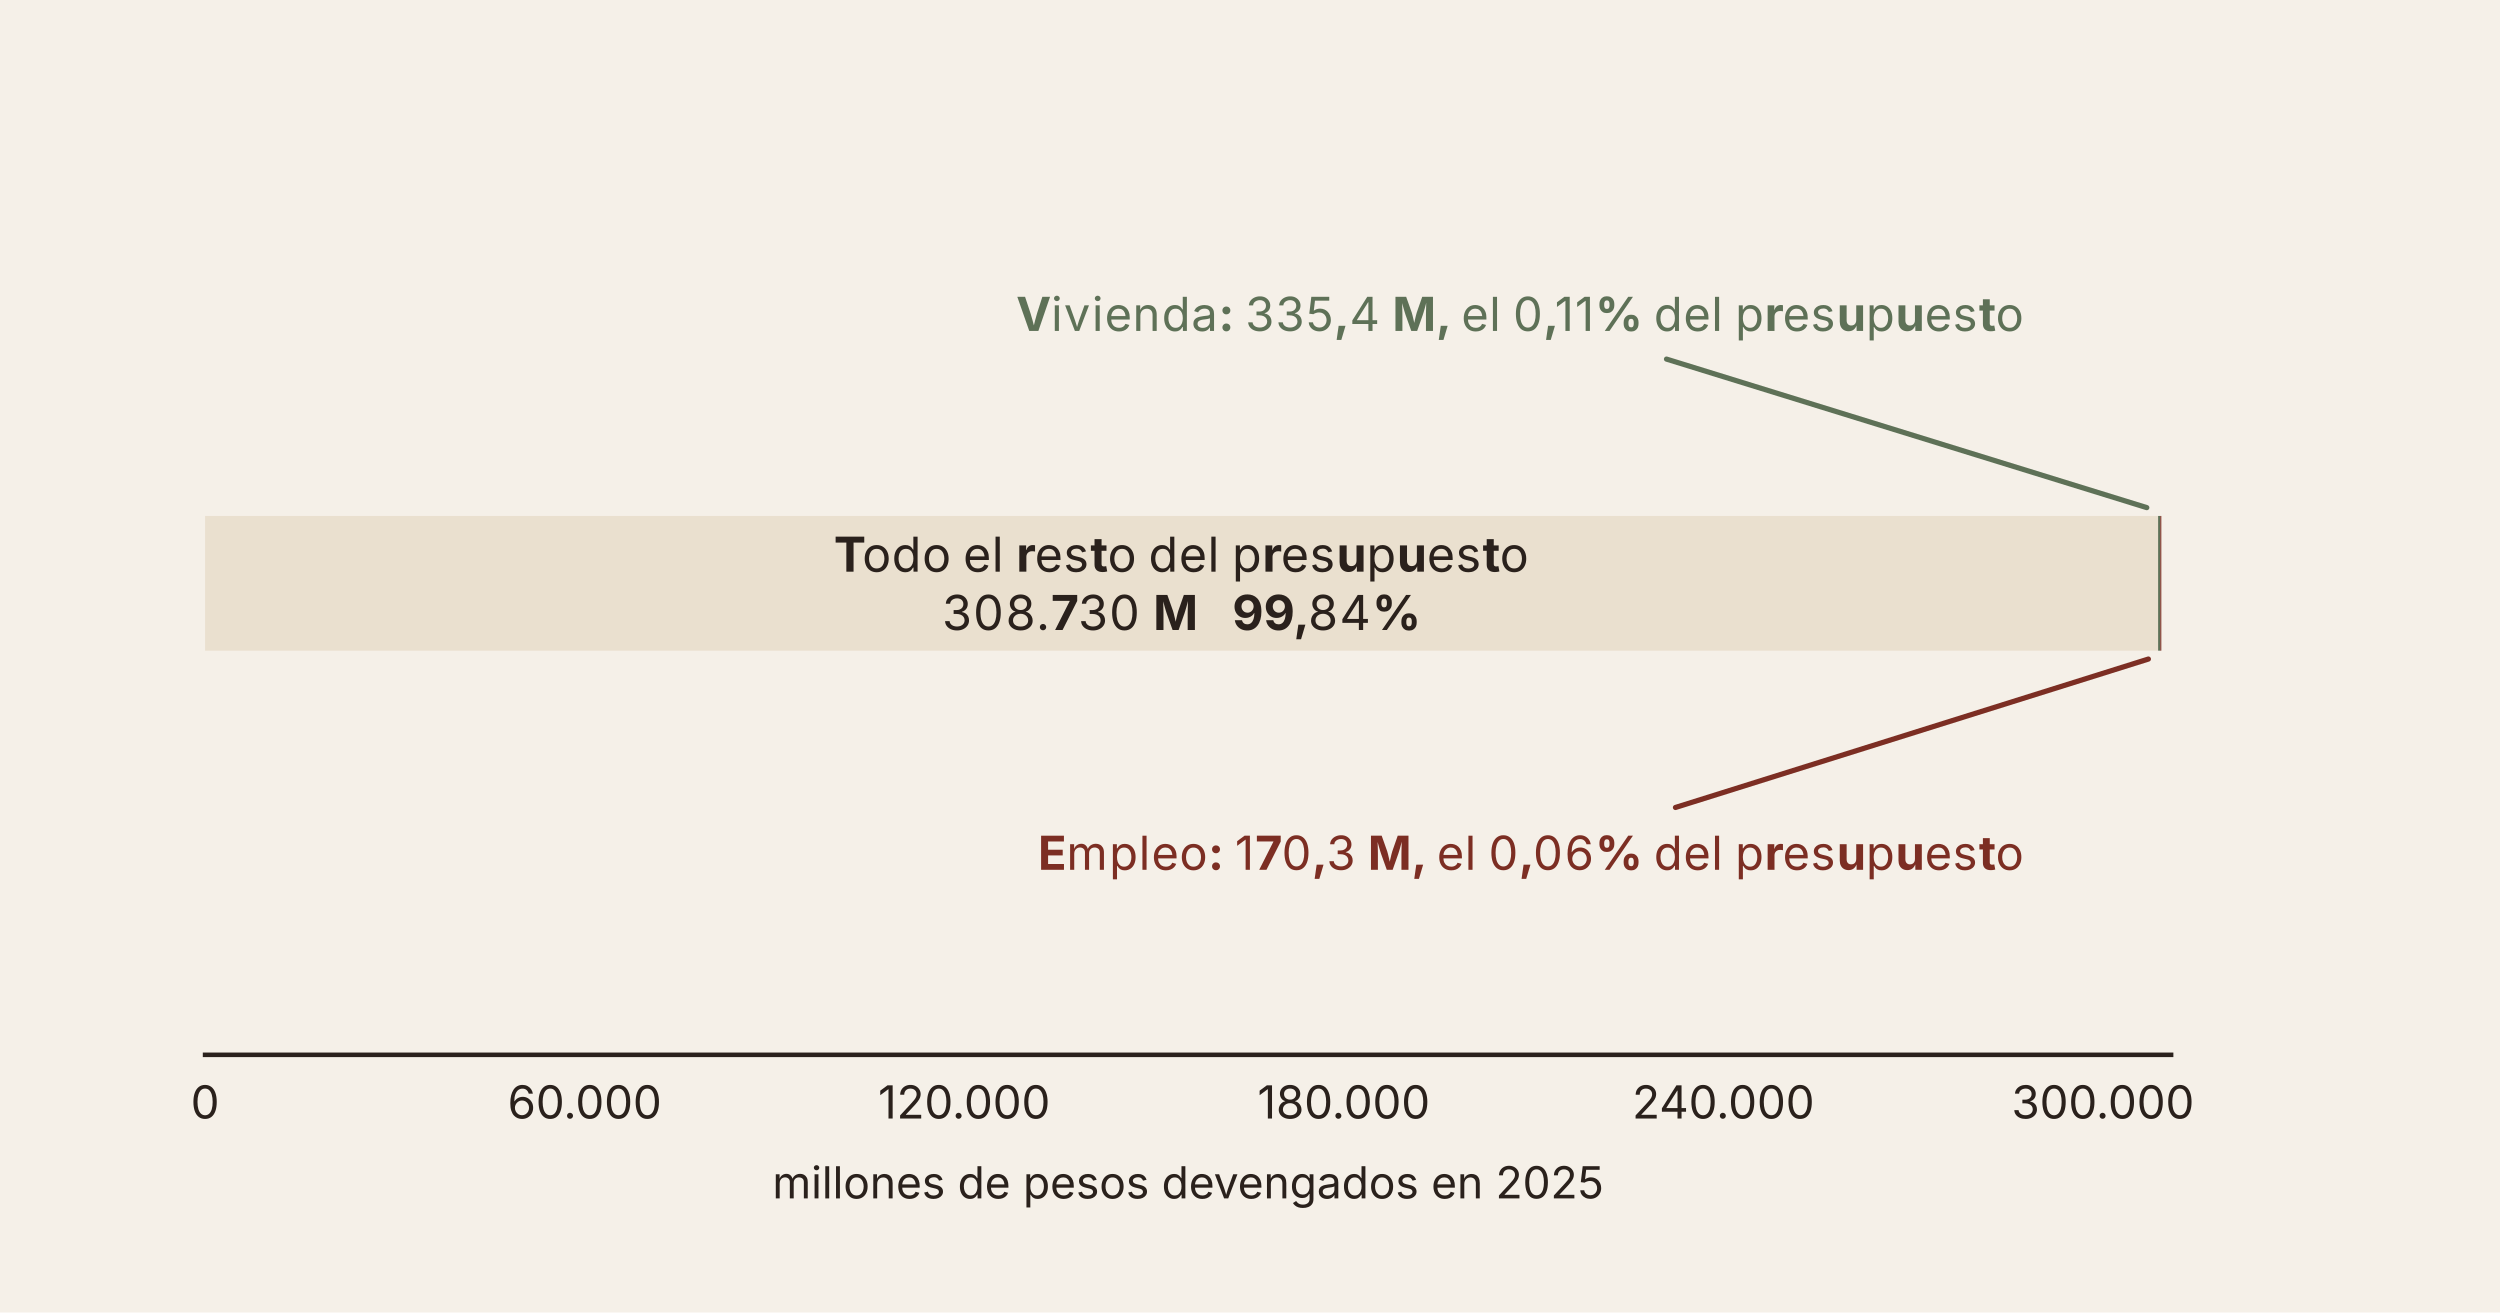
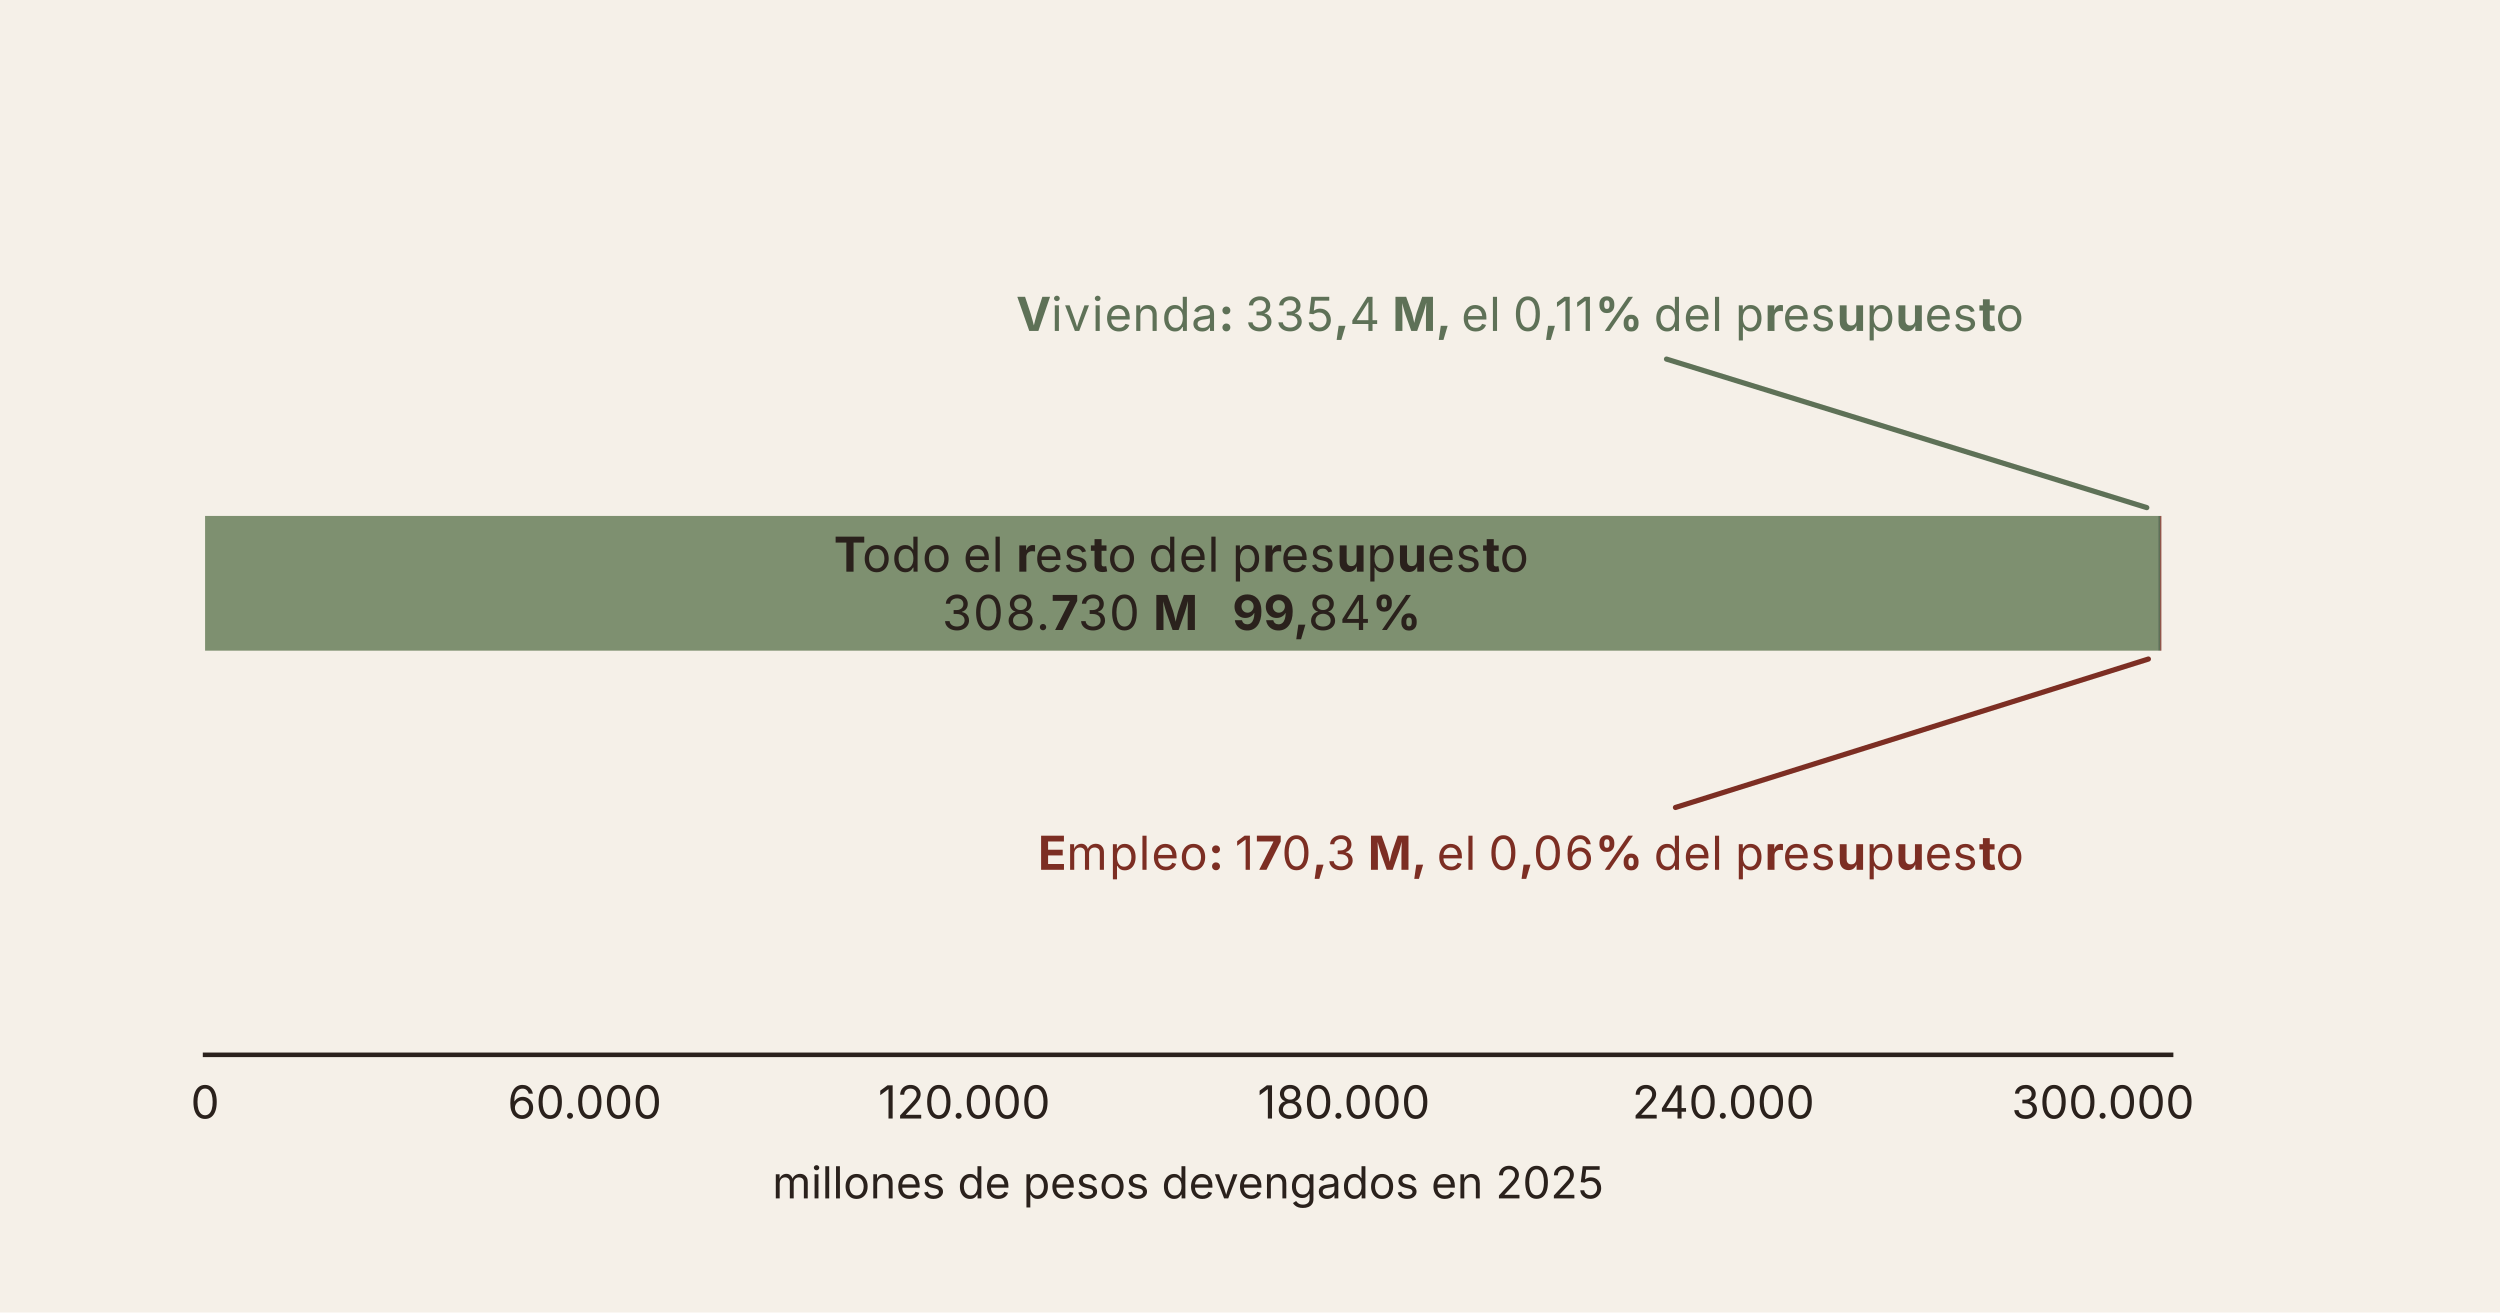
<svg xmlns="http://www.w3.org/2000/svg" xmlns:xlink="http://www.w3.org/1999/xlink" width="384pt" height="201.6pt" viewBox="0 0 384 201.6" version="1.1">
  <defs>
    <style type="text/css">*{stroke-linejoin: round; stroke-linecap: butt}</style>
  </defs>
  <g id="figure_1">
    <g id="patch_1">
      <path d="M 0 201.6  L 384 201.6  L 384 0  L 0 0  z " style="fill: #f5f0e8" />
    </g>
    <g id="axes_1">
      <g id="patch_2">
        <path d="M 31.5 162.021  L 333.481 162.021  L 333.481 17.172  L 31.5 17.172  z " style="fill: #f5f0e8" />
      </g>
      <g id="matplotlib.axis_1">
        <g id="xtick_1">
          <g id="line2d_1" />
          <g id="text_1">
            <g style="fill: #2a211c" transform="translate(29.29172 171.802) scale(0.07 -0.07)">
              <defs>
                <path id="Inter-Regular-53d" d="M 2019 -63  Q 1500 -63 1134 218  Q 769 500 575 1033  Q 381 1566 381 2325  Q 381 3081 576 3615  Q 772 4150 1137 4434  Q 1503 4719 2019 4719  Q 2534 4719 2901 4434  Q 3269 4150 3462 3615  Q 3656 3081 3656 2325  Q 3656 1569 3464 1034  Q 3272 500 2906 218  Q 2541 -63 2019 -63  z M 2019 456  Q 2359 456 2596 678  Q 2834 900 2959 1317  Q 3084 1734 3084 2325  Q 3084 2919 2959 3339  Q 2834 3759 2596 3981  Q 2359 4203 2019 4203  Q 1678 4203 1440 3979  Q 1203 3756 1078 3337  Q 953 2919 953 2325  Q 953 1734 1078 1317  Q 1203 900 1440 678  Q 1678 456 2019 456  z " transform="scale(0.015625)" />
              </defs>
              <use xlink:href="#Inter-Regular-53d" />
            </g>
          </g>
        </g>
        <g id="xtick_2">
          <g id="line2d_2" />
          <g id="text_2">
            <g style="fill: #2a211c" transform="translate(77.96593 171.802) scale(0.07 -0.07)">
              <defs>
                <path id="Inter-Regular-545" d="M 2019 -63  Q 1728 -63 1437 43  Q 1147 150 908 400  Q 669 650 525 1078  Q 381 1506 381 2150  Q 381 2766 498 3242  Q 616 3719 839 4048  Q 1063 4378 1378 4548  Q 1694 4719 2091 4719  Q 2481 4719 2790 4562  Q 3100 4406 3297 4128  Q 3494 3850 3550 3484  L 2969 3484  Q 2891 3788 2672 3991  Q 2453 4194 2091 4194  Q 1734 4194 1476 3984  Q 1219 3775 1081 3379  Q 944 2984 944 2425  L 981 2425  Q 1106 2619 1281 2758  Q 1456 2897 1672 2970  Q 1888 3044 2128 3044  Q 2528 3044 2859 2847  Q 3191 2650 3389 2301  Q 3588 1953 3588 1503  Q 3588 1069 3394 714  Q 3200 359 2847 148  Q 2494 -63 2019 -63  z M 2019 459  Q 2300 459 2525 600  Q 2750 741 2881 977  Q 3013 1213 3013 1503  Q 3013 1788 2886 2020  Q 2759 2253 2537 2390  Q 2316 2528 2034 2528  Q 1822 2528 1639 2445  Q 1456 2363 1318 2217  Q 1181 2072 1104 1886  Q 1028 1700 1028 1497  Q 1028 1222 1156 986  Q 1284 750 1509 604  Q 1734 459 2019 459  z " transform="scale(0.015625)" />
                <path id="Inter-Regular-5de" d="M 922 -41  Q 747 -41 623 82  Q 500 206 500 381  Q 500 556 623 679  Q 747 803 922 803  Q 1097 803 1220 679  Q 1344 556 1344 381  Q 1344 206 1220 82  Q 1097 -41 922 -41  z " transform="scale(0.015625)" />
              </defs>
              <use xlink:href="#Inter-Regular-545" />
              <use xlink:href="#Inter-Regular-53d" transform="translate(62.01562 0)" />
              <use xlink:href="#Inter-Regular-5de" transform="translate(122.5781 0)" />
              <use xlink:href="#Inter-Regular-53d" transform="translate(148.8594 0)" />
              <use xlink:href="#Inter-Regular-53d" transform="translate(211.9531 0)" />
              <use xlink:href="#Inter-Regular-53d" transform="translate(275.0469 0)" />
            </g>
          </g>
        </g>
        <g id="xtick_3">
          <g id="line2d_3" />
          <g id="text_3">
            <g style="fill: #2a211c" transform="translate(134.8794 171.802) scale(0.07 -0.07)">
              <defs>
                <path id="Inter-Regular-53e" d="M 2041 4656  L 2041 0  L 1456 0  L 1456 4106  L 1425 4106  L 300 3272  L 300 3909  L 1313 4656  L 2041 4656  z " transform="scale(0.015625)" />
                <path id="Inter-Regular-53f" d="M 481 0  L 481 428  L 2028 2106  Q 2288 2388 2459 2600  Q 2631 2813 2718 3005  Q 2806 3197 2806 3413  Q 2806 3656 2690 3834  Q 2575 4013 2378 4108  Q 2181 4203 1931 4203  Q 1666 4203 1470 4095  Q 1275 3988 1169 3792  Q 1063 3597 1063 3334  L 494 3334  Q 494 3747 684 4059  Q 875 4372 1203 4545  Q 1531 4719 1947 4719  Q 2363 4719 2683 4545  Q 3003 4372 3186 4078  Q 3369 3784 3369 3419  Q 3369 3166 3278 2927  Q 3188 2688 2959 2384  Q 2731 2081 2319 1644  L 1300 559  L 1300 522  L 3447 522  L 3447 0  L 481 0  z " transform="scale(0.015625)" />
              </defs>
              <use xlink:href="#Inter-Regular-53e" />
              <use xlink:href="#Inter-Regular-53f" transform="translate(40.67188 0)" />
              <use xlink:href="#Inter-Regular-53d" transform="translate(101.6562 0)" />
              <use xlink:href="#Inter-Regular-5de" transform="translate(162.2188 0)" />
              <use xlink:href="#Inter-Regular-53d" transform="translate(188.5 0)" />
              <use xlink:href="#Inter-Regular-53d" transform="translate(251.5938 0)" />
              <use xlink:href="#Inter-Regular-53d" transform="translate(314.6875 0)" />
            </g>
          </g>
        </g>
        <g id="xtick_4">
          <g id="line2d_4" />
          <g id="text_4">
            <g style="fill: #2a211c" transform="translate(193.1496 171.802) scale(0.07 -0.07)">
              <defs>
                <path id="Inter-Regular-547" d="M 1978 -63  Q 1506 -63 1145 104  Q 784 272 582 565  Q 381 859 381 1238  Q 381 1531 500 1782  Q 619 2034 825 2203  Q 1031 2372 1291 2419  L 1291 2444  Q 950 2531 750 2822  Q 550 3113 550 3481  Q 550 3838 734 4117  Q 919 4397 1241 4558  Q 1563 4719 1978 4719  Q 2388 4719 2709 4558  Q 3031 4397 3217 4117  Q 3403 3838 3403 3481  Q 3403 3113 3201 2822  Q 3000 2531 2669 2444  L 2669 2419  Q 2922 2372 3128 2203  Q 3334 2034 3456 1782  Q 3578 1531 3578 1238  Q 3578 859 3373 565  Q 3169 272 2808 104  Q 2447 -63 1978 -63  z M 1978 453  Q 2288 453 2513 554  Q 2738 656 2861 839  Q 2984 1022 2984 1269  Q 2984 1528 2853 1726  Q 2722 1925 2494 2039  Q 2266 2153 1978 2153  Q 1684 2153 1456 2039  Q 1228 1925 1097 1726  Q 966 1528 966 1269  Q 966 1022 1087 839  Q 1209 656 1437 554  Q 1666 453 1978 453  z M 1978 2650  Q 2225 2650 2415 2748  Q 2606 2847 2717 3025  Q 2828 3203 2828 3438  Q 2828 3672 2722 3844  Q 2616 4016 2423 4111  Q 2231 4206 1978 4206  Q 1722 4206 1530 4111  Q 1338 4016 1231 3844  Q 1125 3672 1125 3438  Q 1125 3203 1233 3025  Q 1341 2847 1534 2748  Q 1728 2650 1978 2650  z " transform="scale(0.015625)" />
              </defs>
              <use xlink:href="#Inter-Regular-53e" />
              <use xlink:href="#Inter-Regular-547" transform="translate(40.67188 0)" />
              <use xlink:href="#Inter-Regular-53d" transform="translate(102.5312 0)" />
              <use xlink:href="#Inter-Regular-5de" transform="translate(163.0938 0)" />
              <use xlink:href="#Inter-Regular-53d" transform="translate(189.375 0)" />
              <use xlink:href="#Inter-Regular-53d" transform="translate(252.4688 0)" />
              <use xlink:href="#Inter-Regular-53d" transform="translate(315.5625 0)" />
            </g>
          </g>
        </g>
        <g id="xtick_5">
          <g id="line2d_5" />
          <g id="text_5">
            <g style="fill: #2a211c" transform="translate(250.6985 171.802) scale(0.07 -0.07)">
              <defs>
                <path id="Inter-Regular-542" d="M 375 947  L 375 1431  L 2413 4656  L 2772 4656  L 2772 3913  L 2531 3913  L 1009 1506  L 1009 1469  L 3766 1469  L 3766 947  L 375 947  z M 2566 0  L 2566 1091  L 2569 1319  L 2569 4656  L 3134 4656  L 3134 0  L 2566 0  z " transform="scale(0.015625)" />
              </defs>
              <use xlink:href="#Inter-Regular-53f" />
              <use xlink:href="#Inter-Regular-542" transform="translate(59.42188 0)" />
              <use xlink:href="#Inter-Regular-53d" transform="translate(124.0156 0)" />
              <use xlink:href="#Inter-Regular-5de" transform="translate(184.5781 0)" />
              <use xlink:href="#Inter-Regular-53d" transform="translate(210.8594 0)" />
              <use xlink:href="#Inter-Regular-53d" transform="translate(273.9531 0)" />
              <use xlink:href="#Inter-Regular-53d" transform="translate(337.0469 0)" />
            </g>
          </g>
        </g>
        <g id="xtick_6">
          <g id="line2d_6" />
          <g id="text_6">
            <g style="fill: #2a211c" transform="translate(308.9698 171.802) scale(0.07 -0.07)">
              <defs>
                <path id="Inter-Regular-541" d="M 1984 -63  Q 1528 -63 1175 93  Q 822 250 614 528  Q 406 806 391 1175  L 991 1175  Q 1009 953 1142 792  Q 1275 631 1492 545  Q 1709 459 1975 459  Q 2269 459 2495 561  Q 2722 663 2853 847  Q 2984 1031 2984 1272  Q 2984 1525 2857 1717  Q 2731 1909 2490 2018  Q 2250 2128 1903 2128  L 1525 2128  L 1525 2644  L 1903 2644  Q 2175 2644 2383 2742  Q 2591 2841 2706 3019  Q 2822 3197 2822 3438  Q 2822 3669 2720 3841  Q 2619 4013 2431 4108  Q 2244 4203 1991 4203  Q 1753 4203 1545 4117  Q 1338 4031 1205 3872  Q 1072 3713 1063 3484  L 491 3484  Q 503 3850 709 4128  Q 916 4406 1255 4562  Q 1594 4719 2003 4719  Q 2438 4719 2752 4544  Q 3066 4369 3234 4084  Q 3403 3800 3403 3469  Q 3403 3075 3195 2800  Q 2988 2525 2631 2419  L 2631 2381  Q 2928 2334 3139 2181  Q 3350 2028 3461 1793  Q 3572 1559 3572 1266  Q 3572 884 3365 584  Q 3159 284 2800 110  Q 2441 -63 1984 -63  z " transform="scale(0.015625)" />
              </defs>
              <use xlink:href="#Inter-Regular-541" />
              <use xlink:href="#Inter-Regular-53d" transform="translate(61.76562 0)" />
              <use xlink:href="#Inter-Regular-53d" transform="translate(124.8594 0)" />
              <use xlink:href="#Inter-Regular-5de" transform="translate(185.4219 0)" />
              <use xlink:href="#Inter-Regular-53d" transform="translate(211.7031 0)" />
              <use xlink:href="#Inter-Regular-53d" transform="translate(274.7969 0)" />
              <use xlink:href="#Inter-Regular-53d" transform="translate(337.8906 0)" />
            </g>
          </g>
        </g>
        <g id="text_7">
          <g style="fill: #2a211c" transform="translate(118.6374 184.078) scale(0.068 -0.068)">
            <defs>
              <path id="Inter-Regular-2fe" d="M 494 0  L 494 3494  L 1041 3494  L 1044 2713  L 1000 2713  Q 1072 2997 1226 3183  Q 1381 3369 1589 3462  Q 1797 3556 2022 3556  Q 2403 3556 2639 3322  Q 2875 3088 2944 2706  L 2869 2706  Q 2931 2969 3097 3159  Q 3263 3350 3498 3453  Q 3734 3556 4013 3556  Q 4316 3556 4566 3425  Q 4816 3294 4964 3028  Q 5113 2763 5113 2356  L 5113 0  L 4550 0  L 4550 2341  Q 4550 2719 4337 2881  Q 4125 3044 3844 3044  Q 3609 3044 3439 2945  Q 3269 2847 3176 2675  Q 3084 2503 3084 2281  L 3084 0  L 2522 0  L 2522 2397  Q 2522 2688 2328 2866  Q 2134 3044 1838 3044  Q 1634 3044 1454 2948  Q 1275 2853 1165 2665  Q 1056 2478 1056 2200  L 1056 0  L 494 0  z " transform="scale(0.015625)" />
              <path id="Inter-Regular-2b1" d="M 494 0  L 494 3494  L 1056 3494  L 1056 0  L 494 0  z M 778 4066  Q 619 4066 503 4175  Q 387 4284 387 4438  Q 387 4594 503 4701  Q 619 4809 778 4809  Q 940 4809 1056 4701  Q 1172 4594 1172 4438  Q 1172 4284 1056 4175  Q 940 4066 778 4066  z " transform="scale(0.015625)" />
              <path id="Inter-Regular-2e0" d="M 1056 4656  L 1056 0  L 494 0  L 494 4656  L 1056 4656  z " transform="scale(0.015625)" />
              <path id="Inter-Regular-316" d="M 1916 -75  Q 1441 -75 1083 150  Q 725 375 525 781  Q 325 1188 325 1725  Q 325 2272 525 2680  Q 725 3088 1083 3313  Q 1441 3538 1916 3538  Q 2394 3538 2753 3313  Q 3113 3088 3313 2680  Q 3513 2272 3513 1725  Q 3513 1188 3313 781  Q 3113 375 2753 150  Q 2394 -75 1916 -75  z M 1916 428  Q 2269 428 2497 609  Q 2725 791 2834 1086  Q 2944 1381 2944 1725  Q 2944 2072 2834 2370  Q 2725 2669 2497 2851  Q 2269 3034 1916 3034  Q 1566 3034 1341 2851  Q 1116 2669 1006 2372  Q 897 2075 897 1725  Q 897 1381 1006 1086  Q 1116 791 1341 609  Q 1566 428 1916 428  z " transform="scale(0.015625)" />
              <path id="Inter-Regular-305" d="M 1056 2094  L 1056 0  L 494 0  L 494 3494  L 1034 3494  L 1038 2647  L 959 2647  Q 1119 3131 1414 3334  Q 1709 3538 2106 3538  Q 2459 3538 2725 3392  Q 2991 3247 3139 2955  Q 3288 2663 3288 2219  L 3288 0  L 2725 0  L 2725 2172  Q 2725 2575 2514 2803  Q 2303 3031 1938 3031  Q 1688 3031 1488 2922  Q 1288 2813 1172 2603  Q 1056 2394 1056 2094  z " transform="scale(0.015625)" />
              <path id="Inter-Regular-266" d="M 1963 -75  Q 1456 -75 1089 150  Q 722 375 523 778  Q 325 1181 325 1719  Q 325 2256 519 2665  Q 713 3075 1067 3306  Q 1422 3538 1897 3538  Q 2175 3538 2445 3445  Q 2716 3353 2936 3148  Q 3156 2944 3287 2609  Q 3419 2275 3419 1791  L 3419 1556  L 706 1556  L 706 2031  L 3116 2031  L 2853 1856  Q 2853 2200 2745 2467  Q 2638 2734 2425 2886  Q 2213 3038 1897 3038  Q 1581 3038 1356 2883  Q 1131 2728 1012 2479  Q 894 2231 894 1947  L 894 1631  Q 894 1244 1028 973  Q 1163 703 1405 564  Q 1647 425 1966 425  Q 2172 425 2340 484  Q 2509 544 2631 664  Q 2753 784 2819 963  L 3363 813  Q 3281 550 3087 350  Q 2894 150 2608 37  Q 2322 -75 1963 -75  z " transform="scale(0.015625)" />
              <path id="Inter-Regular-367" d="M 1681 -75  Q 1322 -75 1042 29  Q 763 134 581 340  Q 400 547 338 847  L 872 975  Q 947 688 1155 553  Q 1363 419 1675 419  Q 2041 419 2258 575  Q 2475 731 2475 947  Q 2475 1128 2348 1248  Q 2222 1369 1963 1428  L 1381 1566  Q 906 1678 675 1914  Q 444 2150 444 2519  Q 444 2819 612 3048  Q 781 3278 1073 3408  Q 1366 3538 1738 3538  Q 2097 3538 2348 3430  Q 2600 3322 2758 3133  Q 2916 2944 2994 2697  L 2484 2566  Q 2413 2753 2245 2906  Q 2078 3059 1741 3059  Q 1428 3059 1220 2915  Q 1013 2772 1013 2553  Q 1013 2359 1153 2242  Q 1294 2125 1600 2053  L 2128 1928  Q 2603 1816 2831 1580  Q 3059 1344 3059 984  Q 3059 678 2886 439  Q 2713 200 2402 62  Q 2091 -75 1681 -75  z " transform="scale(0.015625)" />
              <path id="Inter-Regular-6f1" transform="scale(0.015625)" />
              <path id="Inter-Regular-255" d="M 1803 -75  Q 1369 -75 1034 147  Q 700 369 512 775  Q 325 1181 325 1738  Q 325 2291 514 2695  Q 703 3100 1037 3319  Q 1372 3538 1806 3538  Q 2147 3538 2347 3425  Q 2547 3313 2655 3170  Q 2763 3028 2819 2934  L 2863 2934  L 2863 4656  L 3425 4656  L 3425 0  L 2881 0  L 2881 541  L 2819 541  Q 2763 444 2652 298  Q 2541 153 2339 39  Q 2138 -75 1803 -75  z M 1888 428  Q 2206 428 2425 595  Q 2644 763 2756 1059  Q 2869 1356 2869 1744  Q 2869 2131 2758 2420  Q 2647 2709 2428 2871  Q 2209 3034 1888 3034  Q 1556 3034 1336 2862  Q 1116 2691 1006 2398  Q 897 2106 897 1744  Q 897 1378 1008 1079  Q 1119 781 1341 604  Q 1563 428 1888 428  z " transform="scale(0.015625)" />
              <path id="Inter-Regular-34b" d="M 494 -1306  L 494 3494  L 1038 3494  L 1038 2934  L 1100 2934  Q 1159 3028 1265 3170  Q 1372 3313 1572 3425  Q 1772 3538 2113 3538  Q 2550 3538 2883 3319  Q 3216 3100 3405 2695  Q 3594 2291 3594 1738  Q 3594 1181 3406 775  Q 3219 369 2886 147  Q 2553 -75 2116 -75  Q 1784 -75 1581 39  Q 1378 153 1268 298  Q 1159 444 1100 541  L 1056 541  L 1056 -1306  L 494 -1306  z M 2031 428  Q 2359 428 2579 604  Q 2800 781 2911 1079  Q 3022 1378 3022 1744  Q 3022 2106 2912 2398  Q 2803 2691 2583 2862  Q 2363 3034 2031 3034  Q 1709 3034 1490 2871  Q 1272 2709 1161 2420  Q 1050 2131 1050 1744  Q 1050 1356 1162 1059  Q 1275 763 1495 595  Q 1716 428 2031 428  z " transform="scale(0.015625)" />
              <path id="Inter-Regular-3d4" d="M 1503 0  L 169 3494  L 784 3494  L 1528 1422  Q 1647 1100 1730 779  Q 1813 459 1903 159  L 1697 159  Q 1788 459 1870 779  Q 1953 1100 2069 1422  L 2813 3494  L 3428 3494  L 2094 0  L 1503 0  z " transform="scale(0.015625)" />
              <path id="Inter-Regular-292" d="M 1909 -1381  Q 1522 -1381 1239 -1282  Q 956 -1184 768 -1021  Q 581 -859 472 -669  L 928 -375  Q 1003 -475 1114 -597  Q 1225 -719 1414 -805  Q 1603 -891 1909 -891  Q 2328 -891 2598 -691  Q 2869 -491 2869 -59  L 2869 641  L 2816 641  Q 2756 541 2648 403  Q 2541 266 2339 161  Q 2138 56 1800 56  Q 1381 56 1047 254  Q 713 453 519 834  Q 325 1216 325 1763  Q 325 2303 515 2701  Q 706 3100 1042 3319  Q 1378 3538 1813 3538  Q 2150 3538 2351 3427  Q 2553 3316 2662 3172  Q 2772 3028 2831 2934  L 2884 2934  L 2884 3494  L 3431 3494  L 3431 -91  Q 3431 -541 3228 -827  Q 3025 -1113 2679 -1247  Q 2334 -1381 1909 -1381  z M 1894 556  Q 2213 556 2431 701  Q 2650 847 2762 1120  Q 2875 1394 2875 1775  Q 2875 2147 2764 2430  Q 2653 2713 2434 2873  Q 2216 3034 1894 3034  Q 1563 3034 1341 2864  Q 1119 2694 1008 2409  Q 897 2125 897 1775  Q 897 1416 1009 1141  Q 1122 866 1344 711  Q 1566 556 1894 556  z " transform="scale(0.015625)" />
              <path id="Inter-Regular-1fb" d="M 1472 -81  Q 1141 -81 870 44  Q 600 169 440 409  Q 281 650 281 994  Q 281 1294 400 1481  Q 519 1669 717 1776  Q 916 1884 1156 1937  Q 1397 1991 1641 2022  Q 1953 2063 2150 2084  Q 2347 2106 2442 2159  Q 2538 2213 2538 2341  L 2538 2359  Q 2538 2578 2456 2729  Q 2375 2881 2212 2962  Q 2050 3044 1806 3044  Q 1556 3044 1378 2966  Q 1200 2888 1089 2770  Q 978 2653 922 2531  L 381 2709  Q 516 3028 744 3208  Q 972 3388 1247 3463  Q 1522 3538 1791 3538  Q 1966 3538 2189 3495  Q 2413 3453 2620 3328  Q 2828 3203 2964 2958  Q 3100 2713 3100 2303  L 3100 0  L 2547 0  L 2547 475  L 2509 475  Q 2450 353 2319 223  Q 2188 94 1978 6  Q 1769 -81 1472 -81  z M 1569 416  Q 1881 416 2097 537  Q 2313 659 2425 854  Q 2538 1050 2538 1263  L 2538 1747  Q 2503 1706 2387 1673  Q 2272 1641 2123 1616  Q 1975 1591 1836 1573  Q 1697 1556 1616 1547  Q 1413 1522 1236 1461  Q 1059 1400 953 1283  Q 847 1166 847 966  Q 847 784 940 662  Q 1034 541 1196 478  Q 1359 416 1569 416  z " transform="scale(0.015625)" />
              <path id="Inter-Regular-543" d="M 1863 -63  Q 1453 -63 1128 98  Q 803 259 609 539  Q 416 819 400 1175  L 975 1175  Q 994 969 1116 806  Q 1238 644 1433 551  Q 1628 459 1863 459  Q 2144 459 2364 590  Q 2584 722 2709 953  Q 2834 1184 2834 1478  Q 2834 1778 2703 2015  Q 2572 2253 2345 2389  Q 2119 2525 1825 2525  Q 1609 2525 1387 2456  Q 1166 2388 1028 2281  L 472 2350  L 747 4656  L 3197 4656  L 3197 4134  L 1247 4134  L 1088 2775  L 1113 2775  Q 1256 2894 1475 2970  Q 1694 3047 1934 3047  Q 2253 3047 2523 2931  Q 2794 2816 2994 2605  Q 3194 2394 3305 2109  Q 3416 1825 3416 1488  Q 3416 1041 3214 691  Q 3013 341 2663 139  Q 2313 -63 1863 -63  z " transform="scale(0.015625)" />
            </defs>
            <use xlink:href="#Inter-Regular-2fe" />
            <use xlink:href="#Inter-Regular-2b1" transform="translate(87.59375 0)" />
            <use xlink:href="#Inter-Regular-2e0" transform="translate(111.8125 0)" />
            <use xlink:href="#Inter-Regular-2e0" transform="translate(136.0312 0)" />
            <use xlink:href="#Inter-Regular-316" transform="translate(160.25 0)" />
            <use xlink:href="#Inter-Regular-305" transform="translate(220.2188 0)" />
            <use xlink:href="#Inter-Regular-266" transform="translate(279.2969 0)" />
            <use xlink:href="#Inter-Regular-367" transform="translate(337.5938 0)" />
            <use xlink:href="#Inter-Regular-6f1" transform="translate(390.375 0)" />
            <use xlink:href="#Inter-Regular-255" transform="translate(418.5 0)" />
            <use xlink:href="#Inter-Regular-266" transform="translate(479.7344 0)" />
            <use xlink:href="#Inter-Regular-6f1" transform="translate(538.0312 0)" />
            <use xlink:href="#Inter-Regular-34b" transform="translate(566.1562 0)" />
            <use xlink:href="#Inter-Regular-266" transform="translate(627.3906 0)" />
            <use xlink:href="#Inter-Regular-367" transform="translate(685.6875 0)" />
            <use xlink:href="#Inter-Regular-316" transform="translate(738.4688 0)" />
            <use xlink:href="#Inter-Regular-367" transform="translate(798.4375 0)" />
            <use xlink:href="#Inter-Regular-6f1" transform="translate(851.2188 0)" />
            <use xlink:href="#Inter-Regular-255" transform="translate(879.3438 0)" />
            <use xlink:href="#Inter-Regular-266" transform="translate(940.5781 0)" />
            <use xlink:href="#Inter-Regular-3d4" transform="translate(996.9219 0)" />
            <use xlink:href="#Inter-Regular-266" transform="translate(1051.172 0)" />
            <use xlink:href="#Inter-Regular-305" transform="translate(1109.469 0)" />
            <use xlink:href="#Inter-Regular-292" transform="translate(1168.547 0)" />
            <use xlink:href="#Inter-Regular-1fb" transform="translate(1229.875 0)" />
            <use xlink:href="#Inter-Regular-255" transform="translate(1286.031 0)" />
            <use xlink:href="#Inter-Regular-316" transform="translate(1347.266 0)" />
            <use xlink:href="#Inter-Regular-367" transform="translate(1407.234 0)" />
            <use xlink:href="#Inter-Regular-6f1" transform="translate(1460.016 0)" />
            <use xlink:href="#Inter-Regular-266" transform="translate(1488.141 0)" />
            <use xlink:href="#Inter-Regular-305" transform="translate(1546.438 0)" />
            <use xlink:href="#Inter-Regular-6f1" transform="translate(1605.516 0)" />
            <use xlink:href="#Inter-Regular-53f" transform="translate(1633.641 0)" />
            <use xlink:href="#Inter-Regular-53d" transform="translate(1694.625 0)" />
            <use xlink:href="#Inter-Regular-53f" transform="translate(1757.719 0)" />
            <use xlink:href="#Inter-Regular-543" transform="translate(1818.703 0)" />
          </g>
        </g>
      </g>
      <g id="matplotlib.axis_2" />
      <g id="patch_3">
        <path d="M 31.5 162.021  L 333.481 162.021  " style="fill: none; stroke: #2a211c; stroke-width: 0.7; stroke-linejoin: miter; stroke-linecap: square" />
      </g>
      <g id="patch_4">
-         <path d="M 31.5 99.943  L 331.487 99.943  L 331.487 79.25  L 31.5 79.25  z " clip-path="url(#p5b641bdb4c)" style="fill: #eae0cf" />
+         <path d="M 31.5 99.943  L 331.487 99.943  L 331.487 79.25  L 31.5 79.25  z " clip-path="url(#pfbd412b657)" style="fill: #7e9070" />
      </g>
      <g id="patch_5">
-         <path d="M 331.487 99.943  L 331.813 99.943  L 331.813 79.25  L 331.487 79.25  z " clip-path="url(#p5b641bdb4c)" style="fill: #5e7157" />
+         <path d="M 331.487 99.943  L 331.813 99.943  L 331.813 79.25  L 331.487 79.25  z " clip-path="url(#pfbd412b657)" style="fill: #5e7157" />
      </g>
      <g id="patch_6">
-         <path d="M 331.813 99.943  L 331.979 99.943  L 331.979 79.25  L 331.813 79.25  z " clip-path="url(#p5b641bdb4c)" style="fill: #7c2e23" />
+         <path d="M 331.813 99.943  L 331.979 99.943  L 331.979 79.25  L 331.813 79.25  z " clip-path="url(#pfbd412b657)" style="fill: #7c2e23" />
      </g>
      <g id="text_8">
        <g style="fill: #2a211c" transform="translate(128.0812 87.81143) scale(0.074 -0.074)">
          <defs>
            <path id="Inter-Regular-19b" d="M 234 3866  L 234 4656  L 4038 4656  L 4038 3866  L 2616 3866  L 2616 0  L 1659 0  L 1659 3866  L 234 3866  z " transform="scale(0.015625)" />
            <path id="Inter-Regular-354" d="M 400 0  L 400 3494  L 1306 3494  L 1306 2884  L 1344 2884  Q 1441 3209 1667 3375  Q 1894 3541 2188 3541  Q 2259 3541 2342 3533  Q 2425 3525 2491 3509  L 2491 2672  Q 2428 2694 2309 2706  Q 2191 2719 2084 2719  Q 1872 2719 1700 2626  Q 1528 2534 1433 2370  Q 1338 2206 1338 1988  L 1338 0  L 400 0  z " transform="scale(0.015625)" />
            <path id="Inter-Regular-379" d="M 2134 3494  L 2134 2778  L 63 2778  L 63 3494  L 2134 3494  z M 544 4325  L 1481 4325  L 1481 1022  Q 1481 856 1554 776  Q 1628 697 1800 697  Q 1853 697 1950 711  Q 2047 725 2097 738  L 2231 34  Q 2075 -13 1920 -31  Q 1766 -50 1625 -50  Q 1100 -50 822 206  Q 544 463 544 941  L 544 4325  z " transform="scale(0.015625)" />
            <path id="Inter-Regular-393" d="M 1603 -44  Q 1241 -44 969 114  Q 697 272 548 567  Q 400 863 400 1272  L 400 3494  L 1338 3494  L 1338 1434  Q 1338 1109 1506 925  Q 1675 741 1969 741  Q 2169 741 2322 827  Q 2475 913 2561 1077  Q 2647 1241 2647 1472  L 2647 3494  L 3584 3494  L 3584 0  L 2700 0  L 2688 872  L 2741 872  Q 2603 431 2320 193  Q 2038 -44 1603 -44  z " transform="scale(0.015625)" />
          </defs>
          <use xlink:href="#Inter-Regular-19b" />
          <use xlink:href="#Inter-Regular-316" transform="translate(58.9375 0)" />
          <use xlink:href="#Inter-Regular-255" transform="translate(120.2656 0)" />
          <use xlink:href="#Inter-Regular-316" transform="translate(183.2969 0)" />
          <use xlink:href="#Inter-Regular-6f1" transform="translate(244.625 0)" />
          <use xlink:href="#Inter-Regular-266" transform="translate(268.3125 0)" />
          <use xlink:href="#Inter-Regular-2e0" transform="translate(327.8906 0)" />
          <use xlink:href="#Inter-Regular-6f1" transform="translate(354.9844 0)" />
          <use xlink:href="#Inter-Regular-354" transform="translate(378.6719 0)" />
          <use xlink:href="#Inter-Regular-266" transform="translate(416.9531 0)" />
          <use xlink:href="#Inter-Regular-367" transform="translate(476.5312 0)" />
          <use xlink:href="#Inter-Regular-379" transform="translate(532.5312 0)" />
          <use xlink:href="#Inter-Regular-316" transform="translate(568.1875 0)" />
          <use xlink:href="#Inter-Regular-6f1" transform="translate(629.5156 0)" />
          <use xlink:href="#Inter-Regular-255" transform="translate(653.2031 0)" />
          <use xlink:href="#Inter-Regular-266" transform="translate(716.2344 0)" />
          <use xlink:href="#Inter-Regular-2e0" transform="translate(775.8125 0)" />
          <use xlink:href="#Inter-Regular-6f1" transform="translate(802.9062 0)" />
          <use xlink:href="#Inter-Regular-34b" transform="translate(826.5938 0)" />
          <use xlink:href="#Inter-Regular-354" transform="translate(889.625 0)" />
          <use xlink:href="#Inter-Regular-266" transform="translate(927.9062 0)" />
          <use xlink:href="#Inter-Regular-367" transform="translate(987.4844 0)" />
          <use xlink:href="#Inter-Regular-393" transform="translate(1043.484 0)" />
          <use xlink:href="#Inter-Regular-34b" transform="translate(1105.734 0)" />
          <use xlink:href="#Inter-Regular-393" transform="translate(1168.766 0)" />
          <use xlink:href="#Inter-Regular-266" transform="translate(1231.016 0)" />
          <use xlink:href="#Inter-Regular-367" transform="translate(1290.594 0)" />
          <use xlink:href="#Inter-Regular-379" transform="translate(1346.594 0)" />
          <use xlink:href="#Inter-Regular-316" transform="translate(1382.25 0)" />
        </g>
        <g style="fill: #2a211c" transform="translate(144.7127 96.76514) scale(0.074 -0.074)">
          <defs>
            <path id="Inter-Regular-546" d="M 553 0  L 2491 3838  L 2491 3869  L 234 3869  L 234 4656  L 3488 4656  L 3488 3856  L 1544 0  L 553 0  z " transform="scale(0.015625)" />
            <path id="Inter-Regular-124" d="M 422 0  L 422 4656  L 1884 4656  L 2641 2519  Q 2688 2369 2748 2131  Q 2809 1894 2871 1619  Q 2934 1344 2989 1084  Q 3044 825 3078 634  L 2894 634  Q 2928 822 2983 1080  Q 3038 1338 3100 1613  Q 3163 1888 3223 2128  Q 3284 2369 3331 2519  L 4075 4656  L 5544 4656  L 5544 0  L 4584 0  L 4584 2197  Q 4584 2347 4590 2575  Q 4597 2803 4603 3067  Q 4609 3331 4615 3598  Q 4622 3866 4625 4103  L 4684 4103  Q 4625 3844 4553 3567  Q 4481 3291 4407 3031  Q 4334 2772 4268 2555  Q 4203 2338 4156 2197  L 3384 0  L 2581 0  L 1797 2197  Q 1750 2338 1684 2552  Q 1619 2766 1545 3025  Q 1472 3284 1397 3561  Q 1322 3838 1253 4103  L 1328 4103  Q 1331 3878 1337 3612  Q 1344 3347 1351 3080  Q 1359 2813 1364 2583  Q 1369 2353 1369 2197  L 1369 0  L 422 0  z " transform="scale(0.015625)" />
            <path id="Inter-Regular-548" d="M 1988 -69  Q 1528 -69 1173 111  Q 819 291 603 602  Q 388 913 341 1297  L 1284 1297  Q 1341 1047 1525 900  Q 1709 753 1988 753  Q 2294 753 2505 936  Q 2716 1119 2823 1455  Q 2931 1791 2931 2250  L 2900 2250  Q 2794 2050 2617 1903  Q 2441 1756 2214 1676  Q 1988 1597 1731 1597  Q 1319 1597 992 1790  Q 666 1984 480 2326  Q 294 2669 294 3103  Q 294 3575 512 3942  Q 731 4309 1122 4520  Q 1513 4731 2028 4725  Q 2381 4725 2709 4604  Q 3038 4484 3298 4220  Q 3559 3956 3712 3518  Q 3866 3081 3866 2441  Q 3866 1853 3733 1387  Q 3600 922 3354 597  Q 3109 272 2762 101  Q 2416 -69 1988 -69  z M 2022 2297  Q 2194 2297 2342 2362  Q 2491 2428 2600 2543  Q 2709 2659 2771 2809  Q 2834 2959 2834 3134  Q 2834 3359 2729 3546  Q 2625 3734 2444 3848  Q 2263 3963 2028 3963  Q 1800 3963 1617 3852  Q 1434 3741 1328 3552  Q 1222 3363 1222 3128  Q 1222 2894 1326 2706  Q 1431 2519 1611 2408  Q 1791 2297 2022 2297  z " transform="scale(0.015625)" />
            <path id="Inter-Regular-5dd" d="M 372 -1234  L 647 703  L 1584 703  L 1009 -1234  L 372 -1234  z " transform="scale(0.015625)" />
            <path id="Inter-Regular-6d0" d="M 1597 2434  Q 1266 2434 1039 2575  Q 813 2716 697 2950  Q 581 3184 581 3459  L 581 3703  Q 581 3984 700 4217  Q 819 4450 1045 4590  Q 1272 4731 1597 4731  Q 1928 4731 2153 4590  Q 2378 4450 2495 4217  Q 2613 3984 2613 3703  L 2613 3459  Q 2613 3178 2494 2945  Q 2375 2713 2150 2573  Q 1925 2434 1597 2434  z M 1597 3006  Q 1806 3006 1882 3147  Q 1959 3288 1959 3459  L 1959 3703  Q 1959 3872 1886 4017  Q 1813 4163 1597 4163  Q 1391 4163 1311 4016  Q 1231 3869 1231 3703  L 1231 3459  Q 1231 3288 1311 3147  Q 1391 3006 1597 3006  z M 4903 -81  Q 4575 -81 4348 59  Q 4122 200 4005 434  Q 3888 669 3888 944  L 3888 1188  Q 3888 1469 4006 1701  Q 4125 1934 4353 2075  Q 4581 2216 4903 2216  Q 5238 2216 5463 2075  Q 5688 1934 5803 1701  Q 5919 1469 5919 1188  L 5919 944  Q 5919 666 5801 431  Q 5684 197 5457 58  Q 5231 -81 4903 -81  z M 4903 491  Q 5113 491 5189 631  Q 5266 772 5266 944  L 5266 1188  Q 5266 1356 5192 1501  Q 5119 1647 4903 1647  Q 4697 1647 4619 1500  Q 4541 1353 4541 1188  L 4541 944  Q 4541 772 4619 631  Q 4697 491 4903 491  z M 1309 0  L 4509 4656  L 5156 4656  L 1956 0  L 1309 0  z " transform="scale(0.015625)" />
          </defs>
          <use xlink:href="#Inter-Regular-541" />
          <use xlink:href="#Inter-Regular-53d" transform="translate(64.54688 0)" />
          <use xlink:href="#Inter-Regular-547" transform="translate(131.9844 0)" />
          <use xlink:href="#Inter-Regular-5de" transform="translate(194.9844 0)" />
          <use xlink:href="#Inter-Regular-546" transform="translate(225.8594 0)" />
          <use xlink:href="#Inter-Regular-541" transform="translate(282.3594 0)" />
          <use xlink:href="#Inter-Regular-53d" transform="translate(346.9062 0)" />
          <use xlink:href="#Inter-Regular-6f1" transform="translate(414.3438 0)" />
          <use xlink:href="#Inter-Regular-124" transform="translate(438.0312 0)" />
          <use xlink:href="#Inter-Regular-6f1" transform="translate(531.2031 0)" />
          <use xlink:href="#Inter-Regular-6f1" transform="translate(554.8906 0)" />
          <use xlink:href="#Inter-Regular-6f1" transform="translate(578.5781 0)" />
          <use xlink:href="#Inter-Regular-548" transform="translate(602.2656 0)" />
          <use xlink:href="#Inter-Regular-548" transform="translate(667.2031 0)" />
          <use xlink:href="#Inter-Regular-5dd" transform="translate(729.2188 0)" />
          <use xlink:href="#Inter-Regular-547" transform="translate(759.7969 0)" />
          <use xlink:href="#Inter-Regular-542" transform="translate(824.8906 0)" />
          <use xlink:href="#Inter-Regular-6d0" transform="translate(892.5156 0)" />
        </g>
      </g>
      <g id="patch_7">
        <path d="M 255.977 55.158  Q 292.86 66.564 329.743 77.97  " style="fill: none; stroke: #5e7157; stroke-width: 0.8; stroke-linecap: round" />
      </g>
      <g id="text_9">
        <g style="fill: #5e7157" transform="translate(156.0854 50.83017) scale(0.072 -0.072)">
          <defs>
            <path id="Inter-Regular-1c8" d="M 1784 0  L 153 4656  L 1213 4656  L 1956 2409  Q 2091 1984 2228 1473  Q 2366 963 2519 356  L 2313 356  Q 2463 969 2594 1476  Q 2725 1984 2853 2409  L 3572 4656  L 4625 4656  L 3031 0  L 1784 0  z " transform="scale(0.015625)" />
            <path id="Inter-Regular-5e1" d="M 1069 -59  Q 841 -59 684 95  Q 528 250 528 478  Q 528 706 684 859  Q 841 1013 1069 1013  Q 1297 1013 1453 859  Q 1609 706 1609 478  Q 1609 250 1453 95  Q 1297 -59 1069 -59  z M 1069 2260  Q 841 2260 684 2414  Q 528 2569 528 2797  Q 528 3025 684 3178  Q 841 3332 1069 3332  Q 1297 3332 1453 3178  Q 1609 3025 1609 2797  Q 1609 2569 1453 2414  Q 1297 2260 1069 2260  z " transform="scale(0.015625)" />
          </defs>
          <use xlink:href="#Inter-Regular-1c8" />
          <use xlink:href="#Inter-Regular-2b1" transform="translate(74.65625 0)" />
          <use xlink:href="#Inter-Regular-3d4" transform="translate(101.75 0)" />
          <use xlink:href="#Inter-Regular-2b1" transform="translate(161.7188 0)" />
          <use xlink:href="#Inter-Regular-266" transform="translate(188.8125 0)" />
          <use xlink:href="#Inter-Regular-305" transform="translate(248.3906 0)" />
          <use xlink:href="#Inter-Regular-255" transform="translate(310.6406 0)" />
          <use xlink:href="#Inter-Regular-1fb" transform="translate(373.6719 0)" />
          <use xlink:href="#Inter-Regular-5e1" transform="translate(431.7344 0)" />
          <use xlink:href="#Inter-Regular-6f1" transform="translate(465.1406 0)" />
          <use xlink:href="#Inter-Regular-541" transform="translate(488.8281 0)" />
          <use xlink:href="#Inter-Regular-541" transform="translate(553.375 0)" />
          <use xlink:href="#Inter-Regular-543" transform="translate(617.9219 0)" />
          <use xlink:href="#Inter-Regular-5dd" transform="translate(677.8281 0)" />
          <use xlink:href="#Inter-Regular-542" transform="translate(711.2344 0)" />
          <use xlink:href="#Inter-Regular-6f1" transform="translate(778.8594 0)" />
          <use xlink:href="#Inter-Regular-124" transform="translate(802.5469 0)" />
          <use xlink:href="#Inter-Regular-5dd" transform="translate(895.7188 0)" />
          <use xlink:href="#Inter-Regular-6f1" transform="translate(926.0469 0)" />
          <use xlink:href="#Inter-Regular-266" transform="translate(949.7344 0)" />
          <use xlink:href="#Inter-Regular-2e0" transform="translate(1009.312 0)" />
          <use xlink:href="#Inter-Regular-6f1" transform="translate(1036.406 0)" />
          <use xlink:href="#Inter-Regular-53d" transform="translate(1060.094 0)" />
          <use xlink:href="#Inter-Regular-5dd" transform="translate(1124.609 0)" />
          <use xlink:href="#Inter-Regular-53e" transform="translate(1148.984 0)" />
          <use xlink:href="#Inter-Regular-53e" transform="translate(1192.094 0)" />
          <use xlink:href="#Inter-Regular-6d0" transform="translate(1235.203 0)" />
          <use xlink:href="#Inter-Regular-6f1" transform="translate(1336.766 0)" />
          <use xlink:href="#Inter-Regular-255" transform="translate(1360.453 0)" />
          <use xlink:href="#Inter-Regular-266" transform="translate(1423.484 0)" />
          <use xlink:href="#Inter-Regular-2e0" transform="translate(1483.062 0)" />
          <use xlink:href="#Inter-Regular-6f1" transform="translate(1510.156 0)" />
          <use xlink:href="#Inter-Regular-34b" transform="translate(1533.844 0)" />
          <use xlink:href="#Inter-Regular-354" transform="translate(1596.875 0)" />
          <use xlink:href="#Inter-Regular-266" transform="translate(1635.156 0)" />
          <use xlink:href="#Inter-Regular-367" transform="translate(1694.734 0)" />
          <use xlink:href="#Inter-Regular-393" transform="translate(1750.734 0)" />
          <use xlink:href="#Inter-Regular-34b" transform="translate(1812.984 0)" />
          <use xlink:href="#Inter-Regular-393" transform="translate(1876.016 0)" />
          <use xlink:href="#Inter-Regular-266" transform="translate(1938.266 0)" />
          <use xlink:href="#Inter-Regular-367" transform="translate(1997.844 0)" />
          <use xlink:href="#Inter-Regular-379" transform="translate(2053.844 0)" />
          <use xlink:href="#Inter-Regular-316" transform="translate(2089.5 0)" />
        </g>
      </g>
      <g id="patch_8">
        <path d="M 257.354 124.026  Q 293.672 112.629 329.989 101.231  " style="fill: none; stroke: #7c2e23; stroke-width: 0.8; stroke-linecap: round" />
      </g>
      <g id="text_10">
        <g style="fill: #7c2e23" transform="translate(159.439 133.6009) scale(0.072 -0.072)">
          <defs>
            <path id="Inter-Regular-5f" d="M 422 0  L 422 4656  L 3538 4656  L 3538 3866  L 1375 3866  L 1375 2741  L 3372 2741  L 3372 1963  L 1375 1963  L 1375 791  L 3544 791  L 3544 0  L 422 0  z " transform="scale(0.015625)" />
          </defs>
          <use xlink:href="#Inter-Regular-5f" />
          <use xlink:href="#Inter-Regular-2fe" transform="translate(60.75 0)" />
          <use xlink:href="#Inter-Regular-34b" transform="translate(152.0156 0)" />
          <use xlink:href="#Inter-Regular-2e0" transform="translate(215.0469 0)" />
          <use xlink:href="#Inter-Regular-266" transform="translate(242.1406 0)" />
          <use xlink:href="#Inter-Regular-316" transform="translate(301.7188 0)" />
          <use xlink:href="#Inter-Regular-5e1" transform="translate(363.0469 0)" />
          <use xlink:href="#Inter-Regular-6f1" transform="translate(396.4531 0)" />
          <use xlink:href="#Inter-Regular-53e" transform="translate(420.1406 0)" />
          <use xlink:href="#Inter-Regular-546" transform="translate(463.25 0)" />
          <use xlink:href="#Inter-Regular-53d" transform="translate(519.8438 0)" />
          <use xlink:href="#Inter-Regular-5dd" transform="translate(584.3594 0)" />
          <use xlink:href="#Inter-Regular-541" transform="translate(615.4688 0)" />
          <use xlink:href="#Inter-Regular-6f1" transform="translate(680.0156 0)" />
          <use xlink:href="#Inter-Regular-124" transform="translate(703.7031 0)" />
          <use xlink:href="#Inter-Regular-5dd" transform="translate(796.875 0)" />
          <use xlink:href="#Inter-Regular-6f1" transform="translate(827.2031 0)" />
          <use xlink:href="#Inter-Regular-266" transform="translate(850.8906 0)" />
          <use xlink:href="#Inter-Regular-2e0" transform="translate(910.4688 0)" />
          <use xlink:href="#Inter-Regular-6f1" transform="translate(937.5625 0)" />
          <use xlink:href="#Inter-Regular-53d" transform="translate(961.25 0)" />
          <use xlink:href="#Inter-Regular-5dd" transform="translate(1025.766 0)" />
          <use xlink:href="#Inter-Regular-53d" transform="translate(1056.25 0)" />
          <use xlink:href="#Inter-Regular-545" transform="translate(1123.688 0)" />
          <use xlink:href="#Inter-Regular-6d0" transform="translate(1188.625 0)" />
          <use xlink:href="#Inter-Regular-6f1" transform="translate(1290.188 0)" />
          <use xlink:href="#Inter-Regular-255" transform="translate(1313.875 0)" />
          <use xlink:href="#Inter-Regular-266" transform="translate(1376.906 0)" />
          <use xlink:href="#Inter-Regular-2e0" transform="translate(1436.484 0)" />
          <use xlink:href="#Inter-Regular-6f1" transform="translate(1463.578 0)" />
          <use xlink:href="#Inter-Regular-34b" transform="translate(1487.266 0)" />
          <use xlink:href="#Inter-Regular-354" transform="translate(1550.297 0)" />
          <use xlink:href="#Inter-Regular-266" transform="translate(1588.578 0)" />
          <use xlink:href="#Inter-Regular-367" transform="translate(1648.156 0)" />
          <use xlink:href="#Inter-Regular-393" transform="translate(1704.156 0)" />
          <use xlink:href="#Inter-Regular-34b" transform="translate(1766.406 0)" />
          <use xlink:href="#Inter-Regular-393" transform="translate(1829.438 0)" />
          <use xlink:href="#Inter-Regular-266" transform="translate(1891.688 0)" />
          <use xlink:href="#Inter-Regular-367" transform="translate(1951.266 0)" />
          <use xlink:href="#Inter-Regular-379" transform="translate(2007.266 0)" />
          <use xlink:href="#Inter-Regular-316" transform="translate(2042.922 0)" />
        </g>
      </g>
    </g>
  </g>
  <defs>
-     <clipPath id="p5b641bdb4c">
+     <clipPath id="pfbd412b657">
      <rect x="31.5" y="17.172" width="301.981" height="144.849" />
    </clipPath>
  </defs>
</svg>
